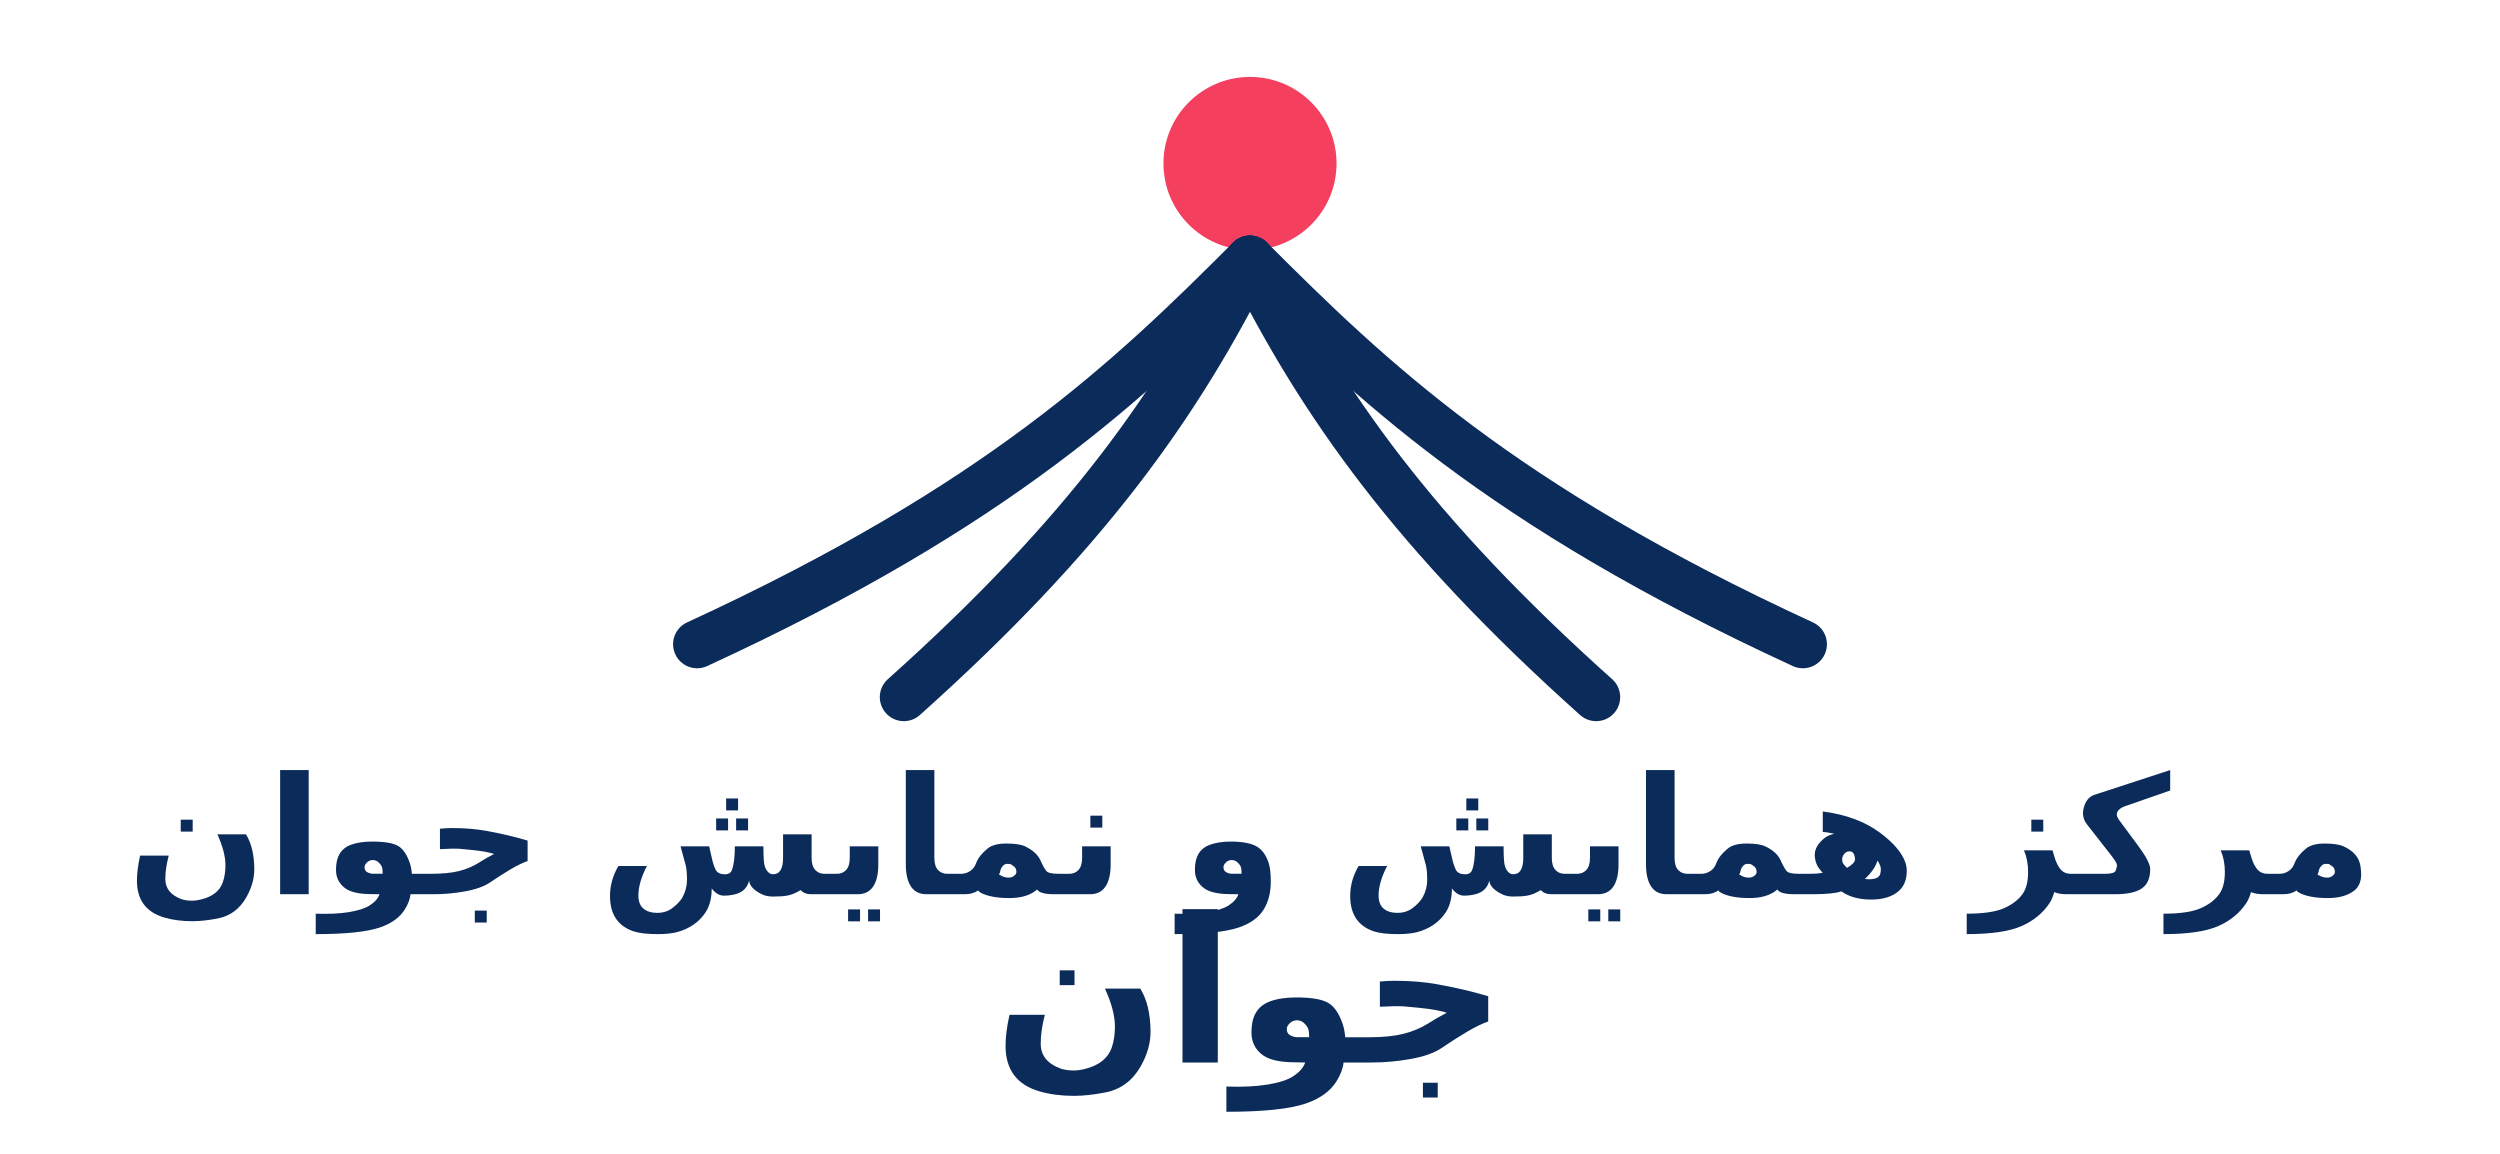
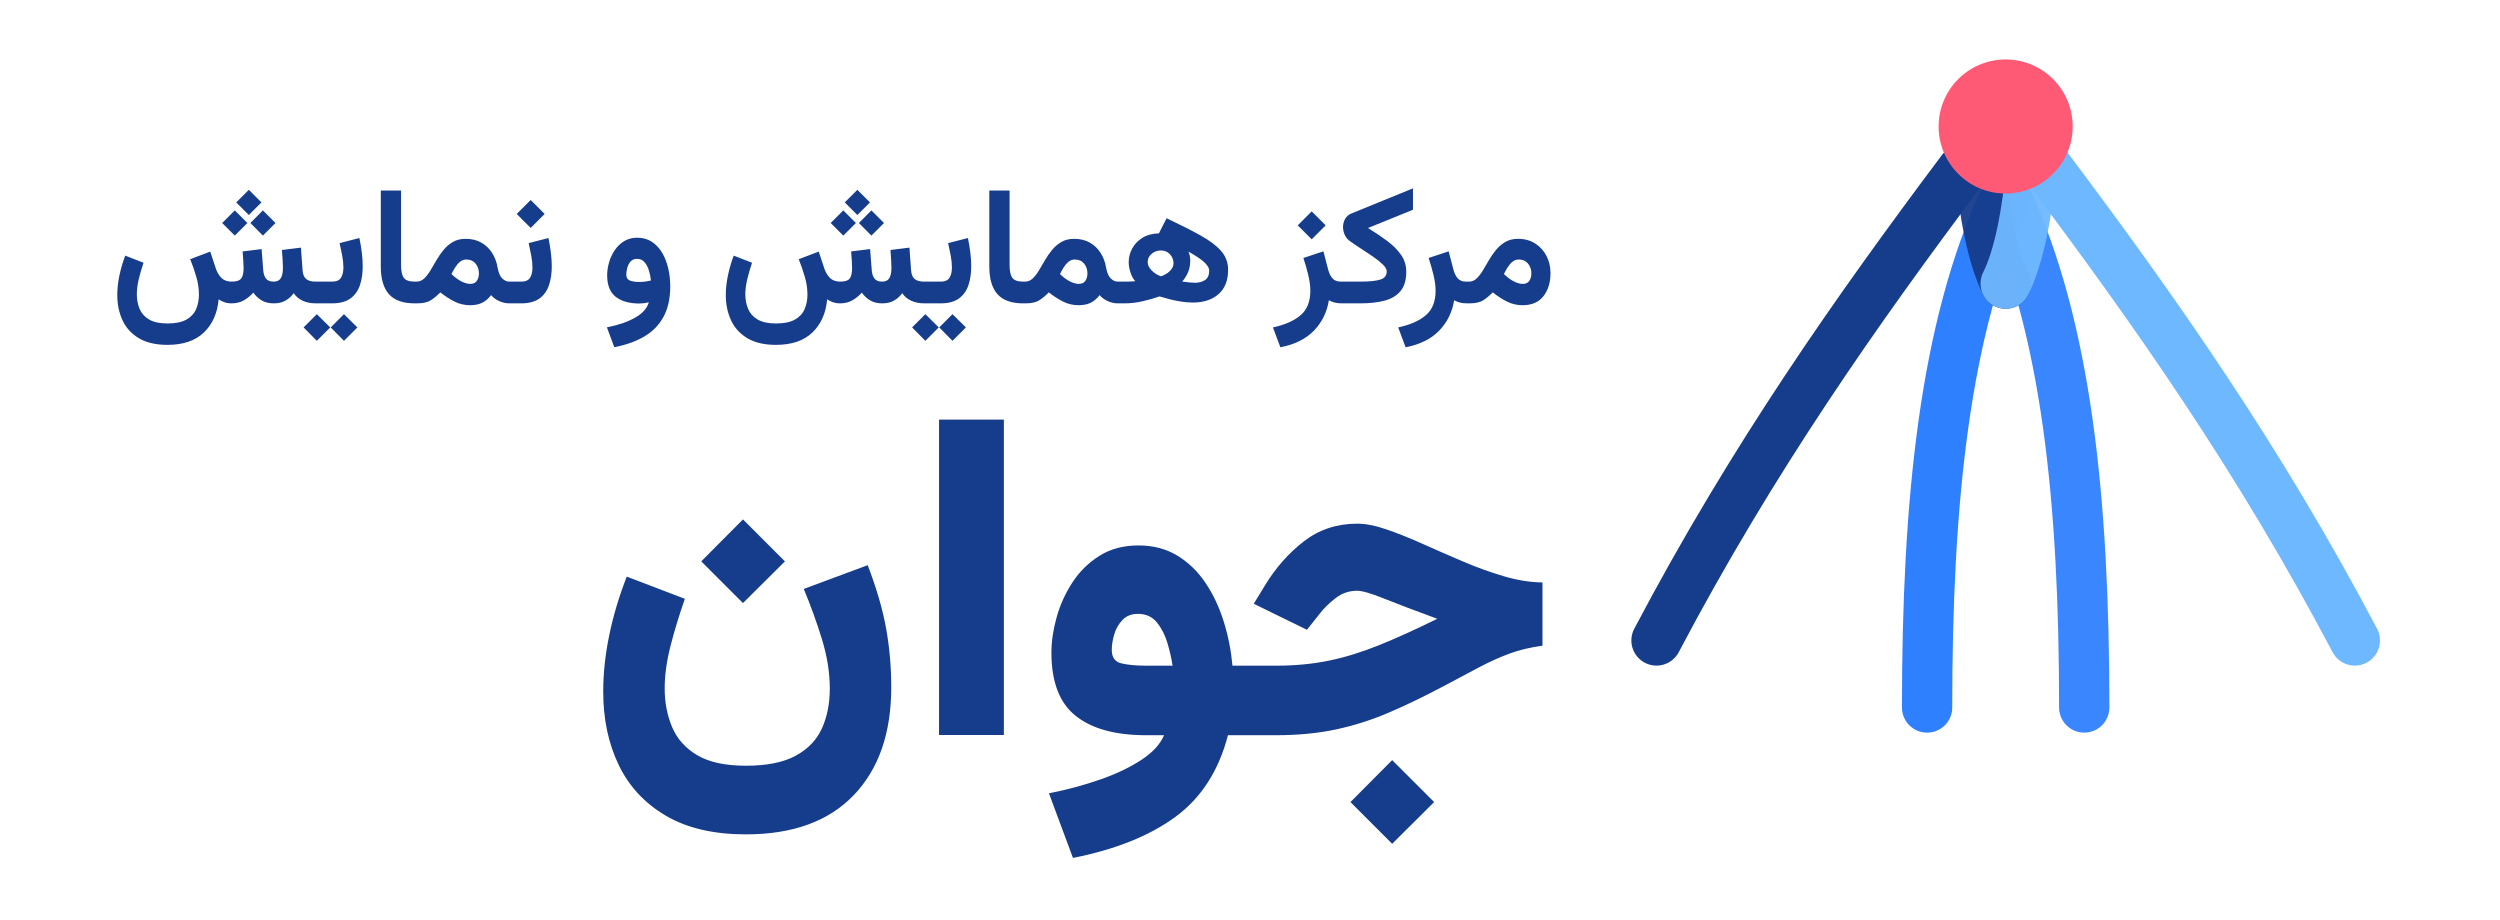
- <svg xmlns="http://www.w3.org/2000/svg" viewBox="0 0 520 240">
-   <circle cx="260" cy="34" r="18" fill="#F43F5E" />
-   <g fill="none" stroke="#0B2B5B" stroke-width="10" stroke-linecap="round">
-     <path d="M260 54C235 79 208 105 145 134" />
-     <path d="M260 54C245 84 226 111 188 145" />
-     <path d="M260 54C275 84 294 111 332 145" />
-     <path d="M260 54C285 79 312 105 375 134" />
+ <svg xmlns="http://www.w3.org/2000/svg" width="544" height="200" viewBox="0 0 544.16 200">
+   <g transform="translate(314.96 -26.00) scale(0.95)">
+     <g fill="none" stroke-linecap="round" stroke-width="11.52">
+       <path d="M118 66.32C94 98.32 70 132.32 48 174.08" stroke="#163C8C" />
+       <path d="M128 72.32C114 102.32 110 142.32 110 189.44" stroke="#2F80FF" />
+       <path d="M138 66.32C162 98.32 186 132.32 208 174.08" stroke="#6EB8FF" />
+       <path d="M128 72.32C142 102.32 146 142.32 146 189.44" stroke="#2F80FF" opacity="0.95" />
+       <path d="M122 64.32C123 76.32 125 86.32 128 92.32" stroke="#163C8C" opacity="0.95" />
+       <path d="M134 64.32C133 76.32 131 86.32 128 92.32" stroke="#6EB8FF" opacity="0.95" />
+     </g>
+     <circle cx="128" cy="56.32" r="15.36" fill="#FF5A75" />
  </g>
-   <text x="260" y="186" text-anchor="middle" font-family="Arial, sans-serif" font-weight="700" font-size="34" fill="#0B2B5B">مرکز همایش و نمایش جوان</text>
-   <text x="260" y="221" text-anchor="middle" font-family="Arial, sans-serif" font-weight="800" font-size="42" fill="#0B2B5B">جوان</text>
+   <path fill="#163C8C" d="M54.164 41.285 56.906 44.027 54.164 46.77 51.422 44.027ZM57.223 45.768 59.965 48.51 57.223 51.252 54.498 48.51ZM51.105 45.768 53.848 48.51 51.105 51.252 48.363 48.51ZM36.463 70.377Q39.064 70.377 40.559 69.542Q42.053 68.707 42.677 67.274Q43.301 65.842 43.301 64.084Q43.301 62.15 42.703 60.138Q42.105 58.125 41.402 56.385L45.762 54.732L46.939 58.301Q47.344 59.584 48.161 60.428Q48.979 61.271 50.438 61.271Q51.984 61.271 52.503 60.586Q53.021 59.9 53.021 58.301Q53.021 57.914 52.96 56.807Q52.898 55.699 52.811 54.697L56.941 54.188L57.293 58.74Q57.363 59.883 57.873 60.577Q58.383 61.271 59.578 61.271Q60.668 61.271 61.125 60.507Q61.582 59.742 61.582 58.301Q61.582 57.668 61.521 56.569Q61.459 55.471 61.371 54.381L65.502 53.871L65.854 58.74Q65.941 60.111 66.627 60.691Q67.312 61.271 68.701 61.271H69.229V66.0H68.736Q67.084 66.0 65.845 65.411Q64.605 64.822 63.938 63.785Q63.234 64.752 62.18 65.376Q61.125 66.0 59.596 66.0Q57.996 66.0 56.924 65.341Q55.852 64.682 55.131 63.662Q54.217 64.699 53.065 65.35Q51.914 66.0 50.402 66.0Q49.541 66.0 48.847 65.754Q48.152 65.508 47.59 65.121Q47.186 69.639 44.382 72.337Q41.578 75.035 36.463 75.035Q32.666 75.035 30.249 73.603Q27.832 72.17 26.681 69.709Q25.529 67.248 25.529 64.189Q25.529 62.15 25.986 59.962Q26.443 57.773 27.252 55.611L31.242 57.158Q30.627 58.969 30.205 60.727Q29.783 62.484 29.783 64.049Q29.783 65.771 30.39 67.213Q30.996 68.654 32.455 69.516Q33.914 70.377 36.463 70.377ZM72.287 66.0H68.49V61.271H72.287Q73.711 61.271 74.229 60.41Q74.748 59.549 74.748 58.213Q74.748 57.018 74.484 55.62Q74.221 54.223 73.922 52.887L78.229 51.779Q78.562 53.379 78.756 54.952Q78.949 56.525 78.949 57.949Q78.949 60.252 78.334 62.071Q77.719 63.891 76.26 64.945Q74.801 66.0 72.287 66.0ZM74.871 68.355 77.789 71.238 74.871 74.156 71.988 71.238ZM68.965 68.355 71.883 71.238 68.965 74.156 66.082 71.238ZM82.887 41.443H87.299V57.65Q87.299 59.637 87.905 60.454Q88.512 61.271 90.252 61.271H90.691V66.0H90.252Q86.438 66.0 84.662 64.005Q82.887 62.01 82.887 57.984ZM90.762 66.0H89.988L90.006 61.271H90.674Q91.605 61.271 92.317 60.595Q93.029 59.918 93.671 58.863Q94.312 57.809 94.998 56.613Q95.684 55.418 96.554 54.363Q97.424 53.309 98.584 52.632Q99.744 51.955 101.344 51.955Q103.312 51.955 104.754 52.772Q106.195 53.59 107.092 54.987Q107.988 56.385 108.287 58.107Q108.586 59.865 109.307 60.568Q110.027 61.271 110.871 61.271H111.328V66.0H110.854Q109.729 66.0 108.639 65.499Q107.549 64.998 106.898 64.207Q106.037 65.332 104.956 65.868Q103.875 66.404 102.328 66.404Q100.518 66.404 98.953 65.622Q97.389 64.84 95.842 63.609Q94.84 64.629 93.794 65.314Q92.748 66.0 90.762 66.0ZM101.484 56.455Q100.729 56.455 100.122 56.956Q99.516 57.457 99.059 58.195Q98.602 58.934 98.268 59.619Q98.812 60.146 99.322 60.524Q99.832 60.902 100.289 61.148Q100.904 61.482 101.423 61.623Q101.941 61.764 102.346 61.764Q103.348 61.764 103.796 61.096Q104.244 60.428 104.244 59.479Q104.244 58.23 103.515 57.343Q102.785 56.455 101.484 56.455ZM113.438 66.0H110.625V61.271H113.438Q114.861 61.271 115.38 60.41Q115.898 59.549 115.898 58.213Q115.898 57.018 115.635 55.62Q115.371 54.223 115.072 52.887L119.379 51.779Q119.713 53.379 119.906 54.952Q120.1 56.525 120.1 57.949Q120.1 60.252 119.484 62.071Q118.869 63.891 117.41 64.945Q115.951 66.0 113.438 66.0ZM115.512 43.5 118.553 46.541 115.512 49.582 112.471 46.541ZM145.887 62.273Q145.887 66.246 144.419 68.936Q142.951 71.625 140.218 73.225Q137.484 74.824 133.705 75.545L132.105 71.221Q135.779 70.5 138.205 69.138Q140.631 67.775 141.229 65.771Q140.121 66.035 139.189 66.035Q135.902 66.035 134.03 64.585Q132.158 63.135 132.158 59.883Q132.158 58.494 132.58 57.053Q133.002 55.611 133.828 54.398Q134.654 53.186 135.876 52.447Q137.098 51.709 138.697 51.709Q140.543 51.709 141.896 52.605Q143.25 53.502 144.138 55.014Q145.025 56.525 145.456 58.406Q145.887 60.287 145.887 62.273ZM139.154 61.342Q139.893 61.342 140.552 61.245Q141.211 61.148 141.686 61.025Q141.58 59.936 141.246 58.846Q140.912 57.756 140.288 57.035Q139.664 56.314 138.662 56.314Q137.748 56.314 137.238 56.912Q136.729 57.51 136.526 58.301Q136.324 59.092 136.324 59.707Q136.324 60.727 137.106 61.034Q137.889 61.342 139.154 61.342ZM186.615 41.285 189.357 44.027 186.615 46.77 183.873 44.027ZM189.674 45.768 192.416 48.51 189.674 51.252 186.949 48.51ZM183.557 45.768 186.299 48.51 183.557 51.252 180.814 48.51ZM168.914 70.377Q171.516 70.377 173.01 69.542Q174.504 68.707 175.128 67.274Q175.752 65.842 175.752 64.084Q175.752 62.15 175.154 60.138Q174.557 58.125 173.854 56.385L178.213 54.732L179.391 58.301Q179.795 59.584 180.612 60.428Q181.43 61.271 182.889 61.271Q184.436 61.271 184.954 60.586Q185.473 59.9 185.473 58.301Q185.473 57.914 185.411 56.807Q185.35 55.699 185.262 54.697L189.393 54.188L189.744 58.74Q189.814 59.883 190.324 60.577Q190.834 61.271 192.029 61.271Q193.119 61.271 193.576 60.507Q194.033 59.742 194.033 58.301Q194.033 57.668 193.972 56.569Q193.91 55.471 193.822 54.381L197.953 53.871L198.305 58.74Q198.393 60.111 199.078 60.691Q199.764 61.271 201.152 61.271H201.68V66.0H201.188Q199.535 66.0 198.296 65.411Q197.057 64.822 196.389 63.785Q195.686 64.752 194.631 65.376Q193.576 66.0 192.047 66.0Q190.447 66.0 189.375 65.341Q188.303 64.682 187.582 63.662Q186.668 64.699 185.517 65.35Q184.365 66.0 182.854 66.0Q181.992 66.0 181.298 65.754Q180.604 65.508 180.041 65.121Q179.637 69.639 176.833 72.337Q174.029 75.035 168.914 75.035Q165.117 75.035 162.7 73.603Q160.283 72.17 159.132 69.709Q157.98 67.248 157.98 64.189Q157.98 62.15 158.438 59.962Q158.895 57.773 159.703 55.611L163.693 57.158Q163.078 58.969 162.656 60.727Q162.234 62.484 162.234 64.049Q162.234 65.771 162.841 67.213Q163.447 68.654 164.906 69.516Q166.365 70.377 168.914 70.377ZM204.738 66.0H200.941V61.271H204.738Q206.162 61.271 206.681 60.41Q207.199 59.549 207.199 58.213Q207.199 57.018 206.936 55.62Q206.672 54.223 206.373 52.887L210.68 51.779Q211.014 53.379 211.207 54.952Q211.4 56.525 211.4 57.949Q211.4 60.252 210.785 62.071Q210.17 63.891 208.711 64.945Q207.252 66.0 204.738 66.0ZM207.322 68.355 210.24 71.238 207.322 74.156 204.439 71.238ZM201.416 68.355 204.334 71.238 201.416 74.156 198.533 71.238ZM215.338 41.443H219.75V57.65Q219.75 59.637 220.356 60.454Q220.963 61.271 222.703 61.271H223.143V66.0H222.703Q218.889 66.0 217.113 64.005Q215.338 62.01 215.338 57.984ZM223.213 66.0H222.439L222.457 61.271H223.125Q224.057 61.271 224.769 60.595Q225.48 59.918 226.122 58.863Q226.764 57.809 227.449 56.613Q228.135 55.418 229.005 54.363Q229.875 53.309 231.035 52.632Q232.195 51.955 233.795 51.955Q235.764 51.955 237.205 52.772Q238.646 53.59 239.543 54.987Q240.439 56.385 240.738 58.107Q241.037 59.865 241.758 60.568Q242.479 61.271 243.322 61.271H243.779V66.0H243.305Q242.18 66.0 241.09 65.499Q240.0 64.998 239.35 64.207Q238.488 65.332 237.407 65.868Q236.326 66.404 234.779 66.404Q232.969 66.404 231.404 65.622Q229.84 64.84 228.293 63.609Q227.291 64.629 226.245 65.314Q225.199 66.0 223.213 66.0ZM233.936 56.455Q233.18 56.455 232.573 56.956Q231.967 57.457 231.51 58.195Q231.053 58.934 230.719 59.619Q231.264 60.146 231.773 60.524Q232.283 60.902 232.74 61.148Q233.355 61.482 233.874 61.623Q234.393 61.764 234.797 61.764Q235.799 61.764 236.247 61.096Q236.695 60.428 236.695 59.479Q236.695 58.23 235.966 57.343Q235.236 56.455 233.936 56.455ZM252.393 64.488Q250.811 65.051 248.78 65.525Q246.75 66.0 244.816 66.0H243.076V61.271H244.588Q245.273 61.271 245.862 61.254Q246.451 61.236 247.102 61.184Q246.434 60.428 246.056 59.259Q245.678 58.09 245.678 57.035Q245.678 55.471 246.442 54.056Q247.207 52.641 248.675 51.727Q250.143 50.812 252.252 50.76L253.922 47.473Q258.264 49.529 261.252 51.182Q264.24 52.834 265.778 54.583Q267.316 56.332 267.316 58.705Q267.316 62.186 265.216 64.005Q263.115 65.824 259.635 65.824Q258.404 65.824 257.068 65.613Q255.732 65.402 254.511 65.086Q253.289 64.77 252.393 64.488ZM249.809 57.0Q249.809 57.984 250.688 58.854Q251.566 59.725 252.691 60.111Q253.289 59.936 253.922 59.531Q254.555 59.127 254.994 58.538Q255.434 57.949 255.434 57.281Q255.434 56.139 254.651 55.312Q253.869 54.486 252.727 54.486Q251.531 54.486 250.67 55.216Q249.809 55.945 249.809 57.0ZM257.314 61.254Q258.123 61.377 258.923 61.447Q259.723 61.518 260.127 61.518Q261.375 61.518 262.289 60.929Q263.203 60.34 263.203 58.828Q263.203 58.16 262.298 57.211Q261.393 56.262 258.686 54.732Q259.072 55.664 259.072 56.666Q259.072 58.09 258.598 59.224Q258.123 60.357 257.314 61.254ZM285.51 45.979 288.551 49.02 285.51 52.061 282.469 49.02ZM292.014 66.0Q291.152 66.0 290.44 65.807Q289.729 65.613 289.254 65.314Q288.621 69.234 285.984 71.95Q283.348 74.666 278.689 75.562L277.072 71.238Q280.975 70.395 283.093 68.584Q285.211 66.773 285.211 63.275Q285.211 61.693 284.745 59.769Q284.279 57.844 283.699 56.121L288.059 54.68L289.078 58.6Q289.377 59.795 290.01 60.533Q290.643 61.271 291.82 61.271H292.506V66.0ZM297.762 49.6Q300.047 51.006 301.937 52.412Q303.826 53.818 304.96 55.444Q306.094 57.07 306.094 59.127Q306.094 61.781 304.881 63.284Q303.668 64.787 301.427 65.394Q299.186 66.0 296.092 66.0H291.803V61.271H296.074Q299.01 61.271 300.425 60.832Q301.84 60.393 301.84 59.057Q301.84 58.371 300.987 57.536Q300.135 56.701 298.843 55.813Q297.551 54.926 296.18 54.047Q294.809 53.168 293.754 52.395Q293.051 51.885 292.69 51.067Q292.33 50.25 292.33 49.389Q292.33 48.457 292.778 47.631Q293.227 46.805 294.158 46.436L307.553 40.969V45.627ZM319.277 66.0Q318.416 66.0 317.704 65.807Q316.992 65.613 316.518 65.314Q315.885 69.234 313.248 71.95Q310.611 74.666 305.953 75.562L304.336 71.238Q308.238 70.395 310.356 68.584Q312.475 66.773 312.475 63.275Q312.475 61.693 312.009 59.769Q311.543 57.844 310.963 56.121L315.322 54.68L316.342 58.6Q316.641 59.795 317.273 60.533Q317.906 61.271 319.084 61.271H319.77V66.0ZM331.406 66.404Q329.596 66.404 328.031 65.622Q326.467 64.84 324.92 63.609Q323.918 64.629 322.872 65.314Q321.826 66.0 319.84 66.0H319.066V61.271H319.752Q320.684 61.271 321.396 60.595Q322.107 59.918 322.749 58.863Q323.391 57.809 324.076 56.613Q324.762 55.418 325.632 54.363Q326.502 53.309 327.662 52.632Q328.822 51.955 330.422 51.955Q332.584 51.955 334.175 52.983Q335.766 54.012 336.627 55.699Q337.488 57.387 337.488 59.391Q337.488 62.467 335.959 64.436Q334.43 66.404 331.406 66.404ZM330.562 56.455Q329.807 56.455 329.2 56.956Q328.594 57.457 328.137 58.195Q327.68 58.934 327.346 59.619Q328.33 60.551 329.244 61.078Q329.912 61.465 330.457 61.614Q331.002 61.764 331.424 61.764Q332.426 61.764 332.874 61.096Q333.322 60.428 333.322 59.479Q333.322 58.23 332.593 57.343Q331.863 56.455 330.562 56.455Z M161.719 113.027 170.85 122.158 161.719 131.24 152.637 122.158ZM162.354 166.641Q169.189 166.641 173.193 164.468Q177.197 162.295 178.906 158.511Q180.615 154.727 180.615 149.844Q180.615 144.668 178.906 139.102Q177.197 133.535 174.951 128.164L188.867 122.988Q191.748 130.508 192.871 136.733Q193.994 142.959 193.994 149.551Q193.994 164.541 185.815 173.062Q177.637 181.582 162.354 181.582Q151.855 181.582 144.946 177.529Q138.037 173.477 134.668 166.47Q131.299 159.463 131.299 150.527Q131.299 144.57 132.617 138.198Q133.936 131.826 136.426 125.479L149.072 130.312Q147.217 135.586 145.947 140.566Q144.678 145.547 144.678 149.795Q144.678 154.385 146.289 158.218Q147.9 162.051 151.758 164.346Q155.615 166.641 162.354 166.641ZM218.506 91.299V159.951H204.395V91.299ZM247.803 118.691Q252.588 118.691 256.226 120.889Q259.863 123.086 262.378 126.821Q264.893 130.557 266.357 135.244Q267.822 139.932 268.262 144.863H271.484V160.0H267.285Q264.258 171.621 255.811 177.798Q247.363 183.975 233.545 186.709L228.32 172.646Q234.229 171.475 239.478 169.644Q244.727 167.812 248.438 165.371Q252.148 162.93 253.369 160.0H249.414Q239.453 160.0 234.155 155.801Q228.857 151.602 228.857 142.031Q228.857 138.418 229.98 134.365Q231.104 130.312 233.423 126.748Q235.742 123.184 239.331 120.938Q242.92 118.691 247.803 118.691ZM249.414 144.863H255.225Q254.932 142.812 254.175 140.151Q253.418 137.49 251.88 135.537Q250.342 133.584 247.705 133.584Q245.605 133.584 244.336 134.902Q243.066 136.221 242.529 138.052Q241.992 139.883 241.992 141.445Q241.992 143.887 244.141 144.375Q246.289 144.863 249.414 144.863ZM303.027 165.42 312.158 174.551 303.027 183.633 293.945 174.551ZM269.531 144.863H277.832Q283.887 144.863 289.16 143.789Q294.434 142.715 300.073 140.444Q305.713 138.174 312.842 134.658Q305.273 131.875 301.147 130.215Q297.021 128.555 295.361 128.555Q292.773 128.555 290.674 130.19Q288.574 131.826 287.305 133.486L284.473 137.051L272.9 131.387L275.342 127.383Q278.809 121.67 283.789 117.812Q288.77 113.955 295.41 113.955Q298.193 113.955 301.855 115.225Q305.518 116.494 309.766 118.398Q314.014 120.303 318.481 122.207Q322.949 124.111 327.344 125.405Q331.738 126.699 335.742 126.748V140.518Q331.738 141.055 328.516 142.251Q325.293 143.447 321.924 145.229Q318.555 147.012 314.16 149.355Q307.91 152.676 302.319 155.068Q296.729 157.461 290.845 158.73Q284.961 160.0 277.686 160.0H269.531Z" />
</svg>
